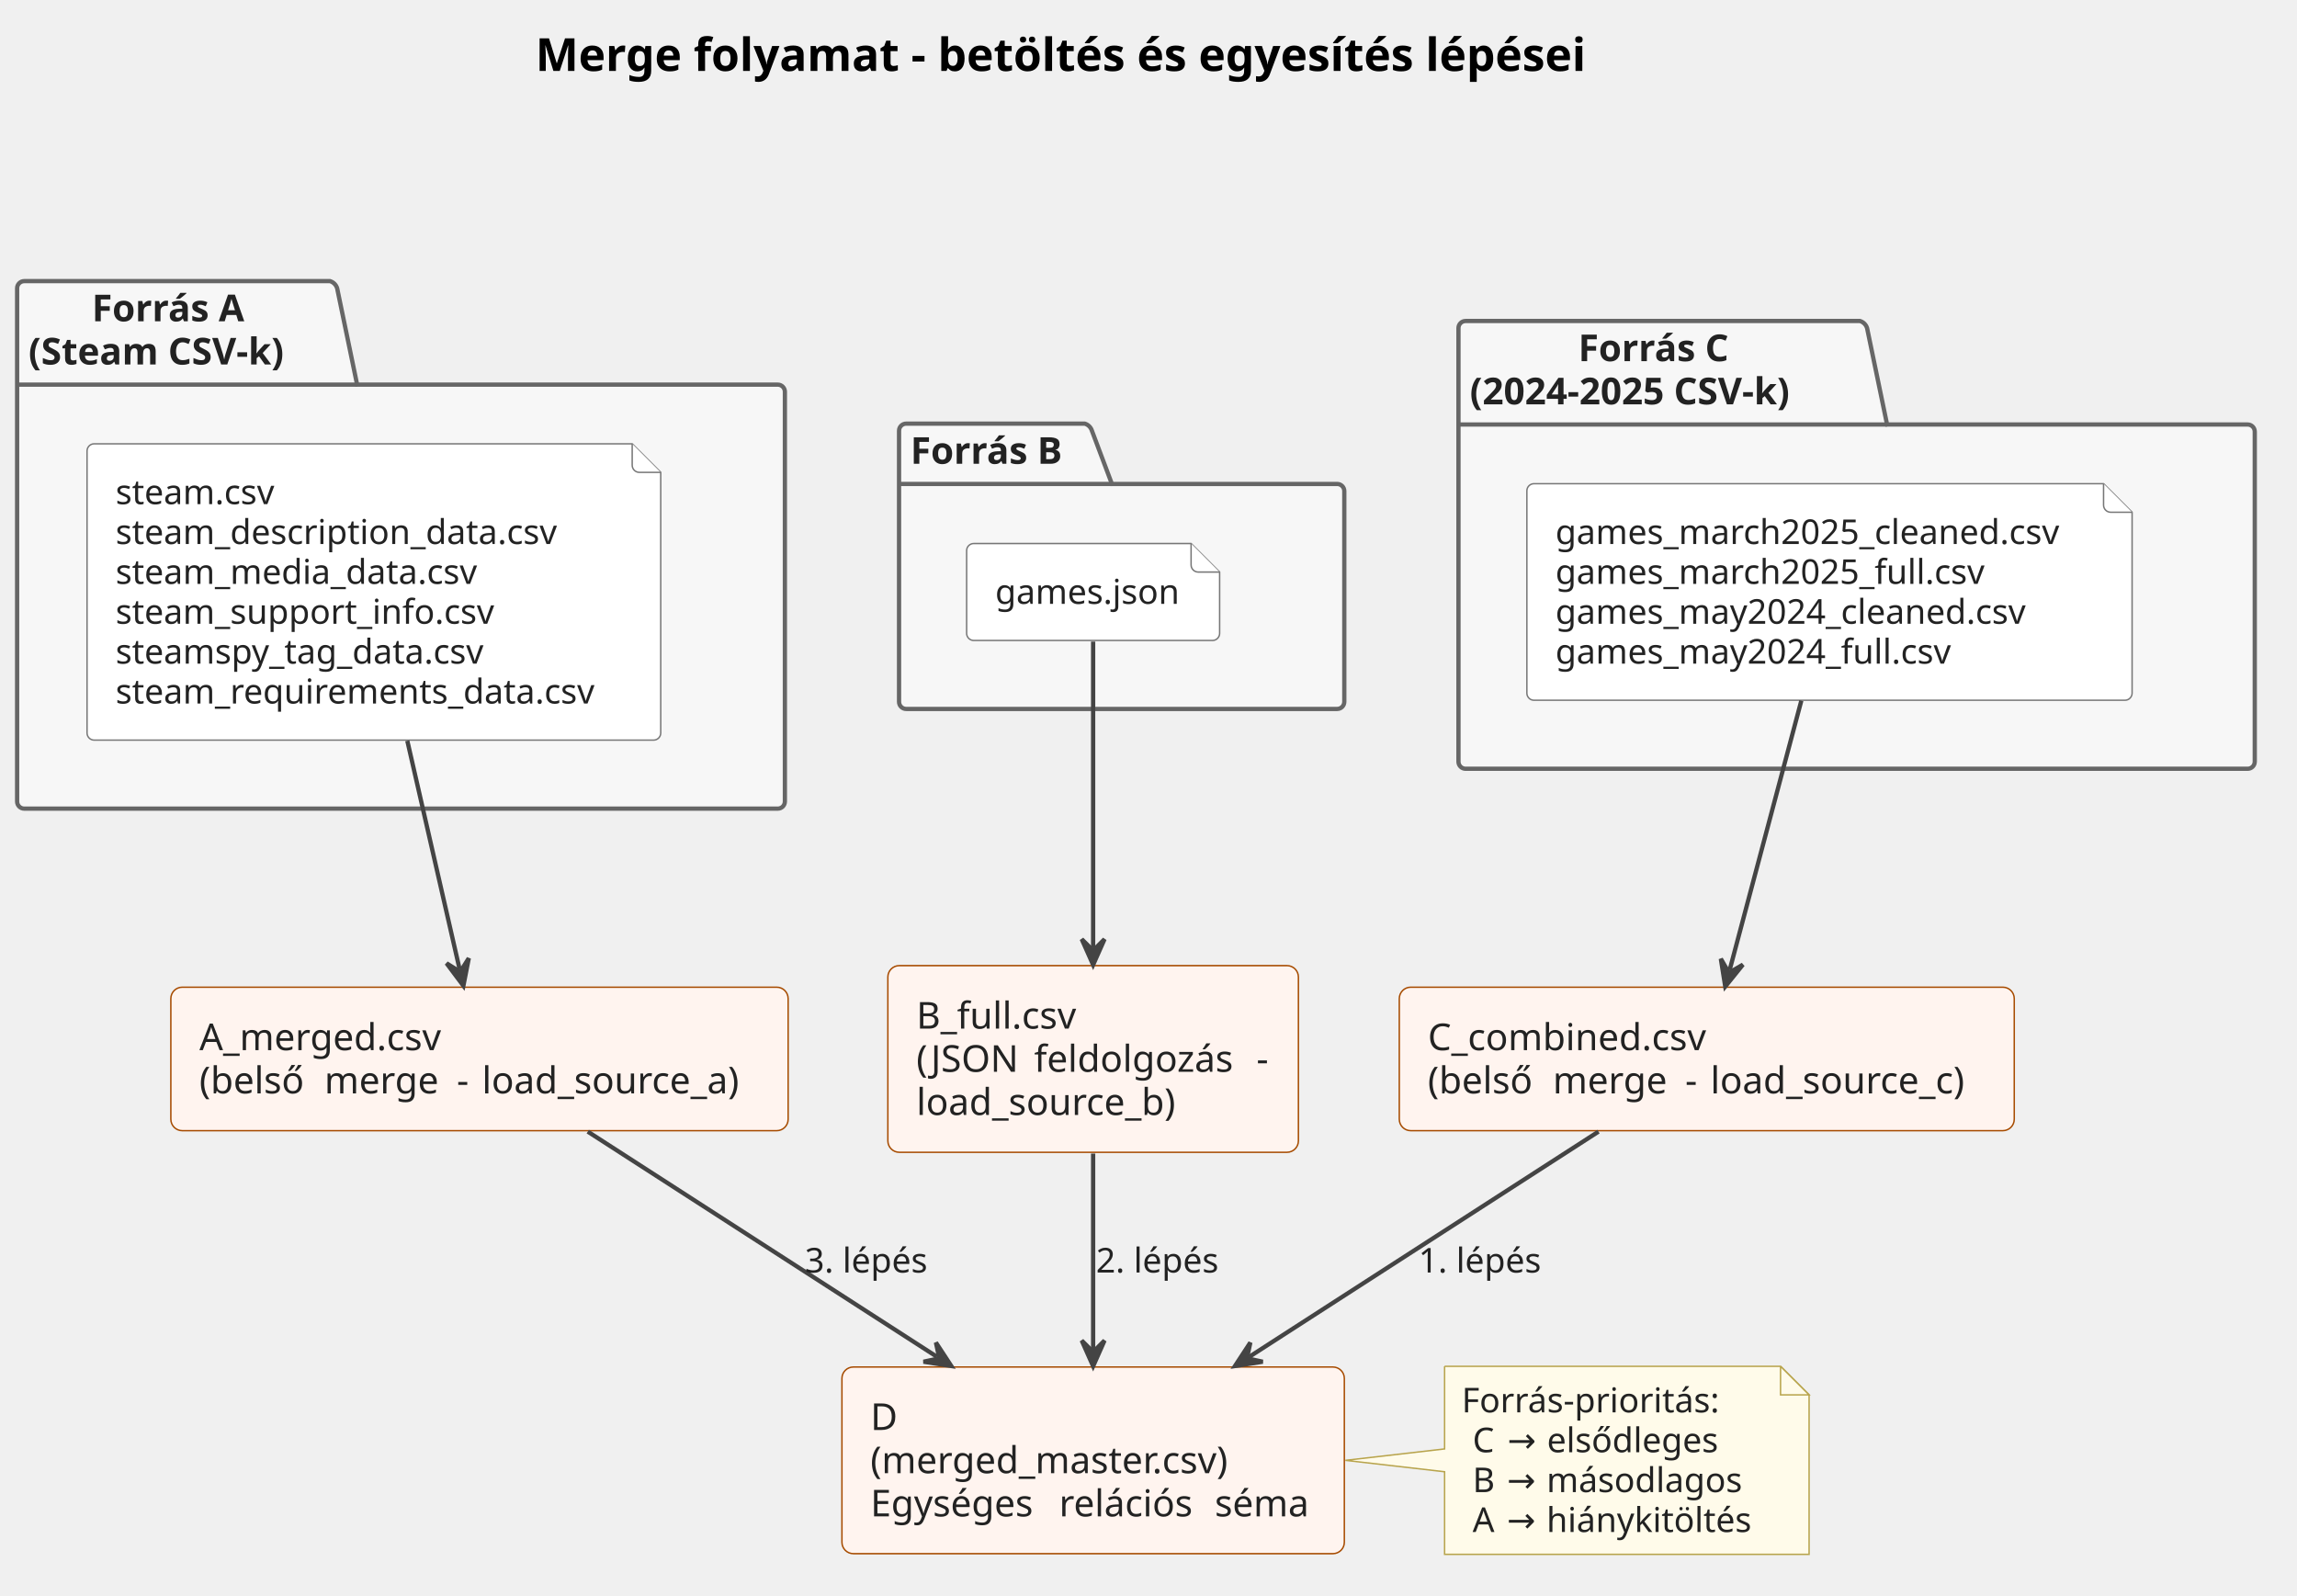
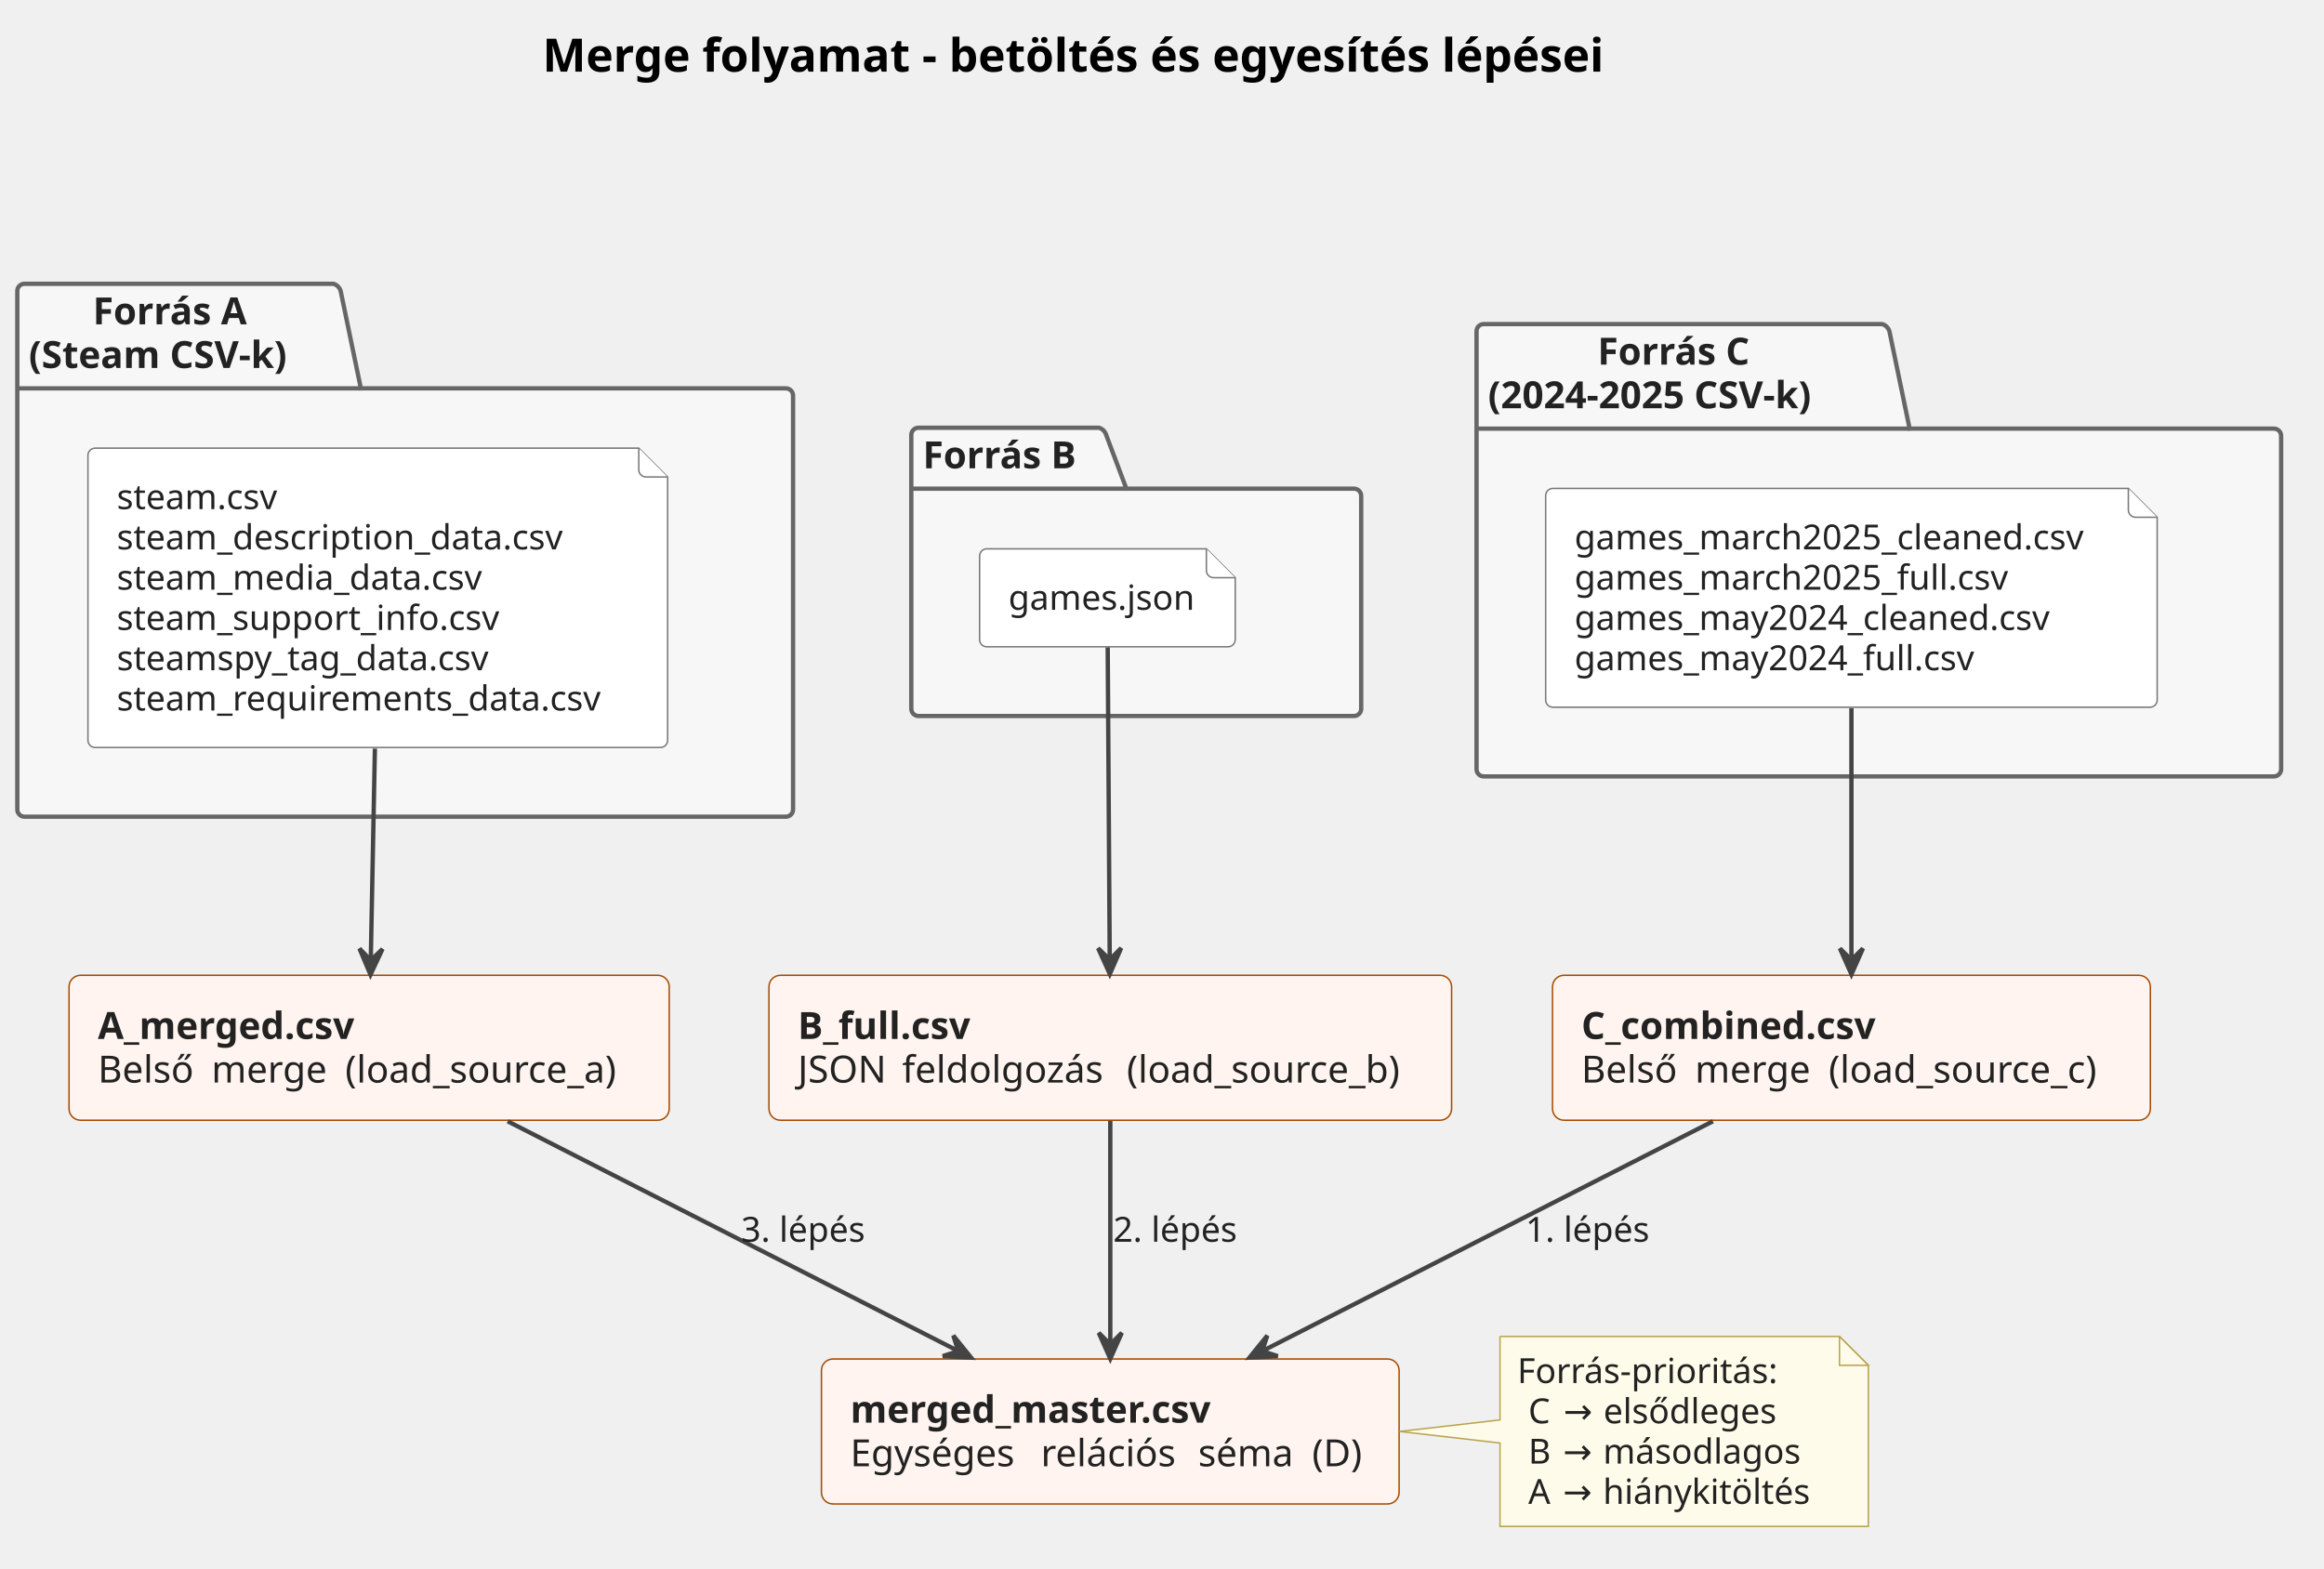
- <svg xmlns="http://www.w3.org/2000/svg" contentStyleType="text/css" data-diagram-type="DESCRIPTION" height="1048.125px" preserveAspectRatio="none" style="width:1509px;height:1048px;background:#FFFFFF;" version="1.1" viewBox="0 0 1509 1048" width="1509.375px" zoomAndPan="magnify">
+ <svg xmlns="http://www.w3.org/2000/svg" contentStyleType="text/css" data-diagram-type="DESCRIPTION" height="1020px" preserveAspectRatio="none" style="width:1511px;height:1020px;background:#FFFFFF;" version="1.1" viewBox="0 0 1511 1020" width="1511.25px" zoomAndPan="magnify">
  <defs />
  <g>
    <g class="title" data-source-line="48">
-       <text fill="#000000" font-family="sans-serif" font-size="30" font-weight="700" lengthAdjust="spacing" textLength="792.671" x="351.79" y="46.597">Merge folyamat - betöltés és egyesítés lépései</text>
+       <text fill="#000000" font-family="sans-serif" font-size="30" font-weight="700" lengthAdjust="spacing" textLength="792.671" x="352.727" y="46.597">Merge folyamat - betöltés és egyesítés lépései</text>
    </g>
    <g class="cluster" data-qualified-name="A" data-source-line="50" id="ent0002">
-       <path d="M15.938,184.678 L216.8,184.678 A7.031,7.031 0 0 1 221.487,189.366 L234.612,252.676 L510.938,252.676 A4.688,4.688 0 0 1 515.625,257.364 L515.625,526.528 A4.688,4.688 0 0 1 510.938,531.216 L15.938,531.216 A4.688,4.688 0 0 1 11.25,526.528 L11.25,189.366 A4.688,4.688 0 0 1 15.938,184.678" fill="#F7F7F7" style="stroke:#666666;stroke-width:2.812;" />
-       <line style="stroke:#666666;stroke-width:2.812;" x1="11.25" x2="234.612" y1="252.676" y2="252.676" />
-       <text fill="#222222" font-family="sans-serif" font-size="24.375" font-weight="700" lengthAdjust="spacing" textLength="115.746" x="60.371" y="211.054">Forrás A</text>
-       <text fill="#222222" font-family="sans-serif" font-size="24.375" font-weight="700" lengthAdjust="spacing" textLength="198.987" x="18.75" y="239.428">(Steam CSV-k)</text>
+       <path d="M15.938,184.528 L216.8,184.528 A7.031,7.031 0 0 1 221.487,189.216 L234.612,252.526 L510.938,252.526 A4.688,4.688 0 0 1 515.625,257.214 L515.625,526.359 A4.688,4.688 0 0 1 510.938,531.047 L15.938,531.047 A4.688,4.688 0 0 1 11.25,526.359 L11.25,189.216 A4.688,4.688 0 0 1 15.938,184.528" fill="#F7F7F7" style="stroke:#666666;stroke-width:2.812;" />
+       <line style="stroke:#666666;stroke-width:2.812;" x1="11.25" x2="234.612" y1="252.526" y2="252.526" />
+       <text fill="#222222" font-family="sans-serif" font-size="24.375" font-weight="700" lengthAdjust="spacing" textLength="115.746" x="60.371" y="210.904">Forrás A</text>
+       <text fill="#222222" font-family="sans-serif" font-size="24.375" font-weight="700" lengthAdjust="spacing" textLength="198.987" x="18.75" y="239.278">(Steam CSV-k)</text>
    </g>
    <g class="cluster" data-qualified-name="B" data-source-line="54" id="ent0004">
-       <path d="M595.312,278.297 L712.647,278.297 A7.031,7.031 0 0 1 717.335,282.984 L730.46,317.921 L878.438,317.921 A4.688,4.688 0 0 1 883.125,322.608 L883.125,461.034 A4.688,4.688 0 0 1 878.438,465.722 L595.312,465.722 A4.688,4.688 0 0 1 590.625,461.034 L590.625,282.984 A4.688,4.688 0 0 1 595.312,278.297" fill="#F7F7F7" style="stroke:#666666;stroke-width:2.812;" />
-       <line style="stroke:#666666;stroke-width:2.812;" x1="590.625" x2="730.46" y1="317.921" y2="317.921" />
-       <text fill="#222222" font-family="sans-serif" font-size="24.375" font-weight="700" lengthAdjust="spacing" textLength="115.46" x="598.125" y="304.672">Forrás B</text>
+       <path d="M597.188,278.128 L714.522,278.128 A7.031,7.031 0 0 1 719.21,282.816 L732.335,317.752 L880.312,317.752 A4.688,4.688 0 0 1 885,322.44 L885,460.884 A4.688,4.688 0 0 1 880.312,465.572 L597.188,465.572 A4.688,4.688 0 0 1 592.5,460.884 L592.5,282.816 A4.688,4.688 0 0 1 597.188,278.128" fill="#F7F7F7" style="stroke:#666666;stroke-width:2.812;" />
+       <line style="stroke:#666666;stroke-width:2.812;" x1="592.5" x2="732.335" y1="317.752" y2="317.752" />
+       <text fill="#222222" font-family="sans-serif" font-size="24.375" font-weight="700" lengthAdjust="spacing" textLength="115.46" x="600" y="304.504">Forrás B</text>
    </g>
    <g class="cluster" data-qualified-name="C" data-source-line="58" id="ent0006">
-       <path d="M962.812,210.872 L1221.887,210.872 A7.031,7.031 0 0 1 1226.574,215.559 L1239.699,278.87 L1476.562,278.87 A4.688,4.688 0 0 1 1481.25,283.557 L1481.25,500.334 A4.688,4.688 0 0 1 1476.562,505.022 L962.812,505.022 A4.688,4.688 0 0 1 958.125,500.334 L958.125,215.559 A4.688,4.688 0 0 1 962.812,210.872" fill="#F7F7F7" style="stroke:#666666;stroke-width:2.812;" />
-       <line style="stroke:#666666;stroke-width:2.812;" x1="958.125" x2="1239.699" y1="278.87" y2="278.87" />
-       <text fill="#222222" font-family="sans-serif" font-size="24.375" font-weight="700" lengthAdjust="spacing" textLength="114.77" x="1036.84" y="237.247">Forrás C</text>
-       <text fill="#222222" font-family="sans-serif" font-size="24.375" font-weight="700" lengthAdjust="spacing" textLength="257.199" x="965.625" y="265.621">(2024-2025 CSV-k)</text>
+       <path d="M964.688,210.722 L1223.762,210.722 A7.031,7.031 0 0 1 1228.449,215.409 L1241.574,278.72 L1478.438,278.72 A4.688,4.688 0 0 1 1483.125,283.407 L1483.125,500.166 A4.688,4.688 0 0 1 1478.438,504.853 L964.688,504.853 A4.688,4.688 0 0 1 960,500.166 L960,215.409 A4.688,4.688 0 0 1 964.688,210.722" fill="#F7F7F7" style="stroke:#666666;stroke-width:2.812;" />
+       <line style="stroke:#666666;stroke-width:2.812;" x1="960" x2="1241.574" y1="278.72" y2="278.72" />
+       <text fill="#222222" font-family="sans-serif" font-size="24.375" font-weight="700" lengthAdjust="spacing" textLength="114.77" x="1038.715" y="237.097">Forrás C</text>
+       <text fill="#222222" font-family="sans-serif" font-size="24.375" font-weight="700" lengthAdjust="spacing" textLength="257.199" x="967.5" y="265.471">(2024-2025 CSV-k)</text>
    </g>
    <g class="entity" data-qualified-name="A.A_files" data-source-line="51" id="ent0003">
-       <path d="M57.188,296.241 L57.188,481.514 A4.688,4.688 0 0 0 61.875,486.202 L429.379,486.202 A4.688,4.688 0 0 0 434.066,481.514 L434.066,310.303 L415.316,291.553 L61.875,291.553 A4.688,4.688 0 0 0 57.188,296.241" fill="#FFFFFF" style="stroke:#777777;stroke-width:0.938;" />
-       <path d="M415.316,291.553 L415.316,305.616 A4.688,4.688 0 0 0 420.004,310.303 L434.066,310.303" fill="#FFFFFF" style="stroke:#777777;stroke-width:0.938;" />
-       <text fill="#222222" font-family="sans-serif" font-size="22.5" lengthAdjust="spacing" textLength="114.653" x="75.938" y="331.188">steam.csv</text>
-       <text fill="#222222" font-family="sans-serif" font-size="22.5" lengthAdjust="spacing" textLength="312.935" x="75.938" y="357.38">steam_description_data.csv</text>
-       <text fill="#222222" font-family="sans-serif" font-size="22.5" lengthAdjust="spacing" textLength="257.915" x="75.938" y="383.571">steam_media_data.csv</text>
-       <text fill="#222222" font-family="sans-serif" font-size="22.5" lengthAdjust="spacing" textLength="265.737" x="75.938" y="409.762">steam_support_info.csv</text>
-       <text fill="#222222" font-family="sans-serif" font-size="22.5" lengthAdjust="spacing" textLength="264.045" x="75.938" y="435.954">steamspy_tag_data.csv</text>
-       <text fill="#222222" font-family="sans-serif" font-size="22.5" lengthAdjust="spacing" textLength="339.379" x="75.938" y="462.145">steam_requirements_data.csv</text>
+       <path d="M57.188,296.091 L57.188,481.364 A4.688,4.688 0 0 0 61.875,486.052 L429.379,486.052 A4.688,4.688 0 0 0 434.066,481.364 L434.066,310.153 L415.316,291.403 L61.875,291.403 A4.688,4.688 0 0 0 57.188,296.091" fill="#FFFFFF" style="stroke:#777777;stroke-width:0.938;" />
+       <path d="M415.316,291.403 L415.316,305.466 A4.688,4.688 0 0 0 420.004,310.153 L434.066,310.153" fill="#FFFFFF" style="stroke:#777777;stroke-width:0.938;" />
+       <text fill="#222222" font-family="sans-serif" font-size="22.5" lengthAdjust="spacing" textLength="114.653" x="75.938" y="331.038">steam.csv</text>
+       <text fill="#222222" font-family="sans-serif" font-size="22.5" lengthAdjust="spacing" textLength="312.935" x="75.938" y="357.229">steam_description_data.csv</text>
+       <text fill="#222222" font-family="sans-serif" font-size="22.5" lengthAdjust="spacing" textLength="257.915" x="75.938" y="383.421">steam_media_data.csv</text>
+       <text fill="#222222" font-family="sans-serif" font-size="22.5" lengthAdjust="spacing" textLength="265.737" x="75.938" y="409.612">steam_support_info.csv</text>
+       <text fill="#222222" font-family="sans-serif" font-size="22.5" lengthAdjust="spacing" textLength="264.045" x="75.938" y="435.804">steamspy_tag_data.csv</text>
+       <text fill="#222222" font-family="sans-serif" font-size="22.5" lengthAdjust="spacing" textLength="339.379" x="75.938" y="461.995">steam_requirements_data.csv</text>
    </g>
    <g class="entity" data-qualified-name="B.B_json" data-source-line="55" id="ent0005">
-       <path d="M635.025,361.734 L635.025,416.051 A4.688,4.688 0 0 0 639.712,420.738 L796.542,420.738 A4.688,4.688 0 0 0 801.23,416.051 L801.23,375.797 L782.48,357.047 L639.712,357.047 A4.688,4.688 0 0 0 635.025,361.734" fill="#FFFFFF" style="stroke:#777777;stroke-width:0.938;" />
-       <path d="M782.48,357.047 L782.48,371.109 A4.688,4.688 0 0 0 787.167,375.797 L801.23,375.797" fill="#FFFFFF" style="stroke:#777777;stroke-width:0.938;" />
-       <text fill="#222222" font-family="sans-serif" font-size="22.5" lengthAdjust="spacing" textLength="128.705" x="653.775" y="396.682">games.json</text>
+       <path d="M636.9,361.566 L636.9,415.882 A4.688,4.688 0 0 0 641.587,420.57 L798.417,420.57 A4.688,4.688 0 0 0 803.105,415.882 L803.105,375.628 L784.355,356.878 L641.587,356.878 A4.688,4.688 0 0 0 636.9,361.566" fill="#FFFFFF" style="stroke:#777777;stroke-width:0.938;" />
+       <path d="M784.355,356.878 L784.355,370.941 A4.688,4.688 0 0 0 789.042,375.628 L803.105,375.628" fill="#FFFFFF" style="stroke:#777777;stroke-width:0.938;" />
+       <text fill="#222222" font-family="sans-serif" font-size="22.5" lengthAdjust="spacing" textLength="128.705" x="655.65" y="396.513">games.json</text>
    </g>
    <g class="entity" data-qualified-name="C.C_files" data-source-line="59" id="ent0007">
-       <path d="M1003.069,322.434 L1003.069,455.325 A4.688,4.688 0 0 0 1007.756,460.012 L1395.98,460.012 A4.688,4.688 0 0 0 1400.668,455.325 L1400.668,336.497 L1381.918,317.747 L1007.756,317.747 A4.688,4.688 0 0 0 1003.069,322.434" fill="#FFFFFF" style="stroke:#777777;stroke-width:0.938;" />
-       <path d="M1381.918,317.747 L1381.918,331.809 A4.688,4.688 0 0 0 1386.605,336.497 L1400.668,336.497" fill="#FFFFFF" style="stroke:#777777;stroke-width:0.938;" />
-       <text fill="#222222" font-family="sans-serif" font-size="22.5" lengthAdjust="spacing" textLength="360.099" x="1021.819" y="357.382">games_march2025_cleaned.csv</text>
-       <text fill="#222222" font-family="sans-serif" font-size="22.5" lengthAdjust="spacing" textLength="306.145" x="1021.819" y="383.573">games_march2025_full.csv</text>
-       <text fill="#222222" font-family="sans-serif" font-size="22.5" lengthAdjust="spacing" textLength="337.533" x="1021.819" y="409.765">games_may2024_cleaned.csv</text>
-       <text fill="#222222" font-family="sans-serif" font-size="22.5" lengthAdjust="spacing" textLength="283.579" x="1021.819" y="435.956">games_may2024_full.csv</text>
+       <path d="M1004.944,322.284 L1004.944,455.175 A4.688,4.688 0 0 0 1009.631,459.863 L1397.855,459.863 A4.688,4.688 0 0 0 1402.543,455.175 L1402.543,336.347 L1383.793,317.597 L1009.631,317.597 A4.688,4.688 0 0 0 1004.944,322.284" fill="#FFFFFF" style="stroke:#777777;stroke-width:0.938;" />
+       <path d="M1383.793,317.597 L1383.793,331.659 A4.688,4.688 0 0 0 1388.48,336.347 L1402.543,336.347" fill="#FFFFFF" style="stroke:#777777;stroke-width:0.938;" />
+       <text fill="#222222" font-family="sans-serif" font-size="22.5" lengthAdjust="spacing" textLength="360.099" x="1023.694" y="357.232">games_march2025_cleaned.csv</text>
+       <text fill="#222222" font-family="sans-serif" font-size="22.5" lengthAdjust="spacing" textLength="306.145" x="1023.694" y="383.423">games_march2025_full.csv</text>
+       <text fill="#222222" font-family="sans-serif" font-size="22.5" lengthAdjust="spacing" textLength="337.533" x="1023.694" y="409.615">games_may2024_cleaned.csv</text>
+       <text fill="#222222" font-family="sans-serif" font-size="22.5" lengthAdjust="spacing" textLength="283.579" x="1023.694" y="435.806">games_may2024_full.csv</text>
    </g>
    <g class="entity" data-qualified-name="A_merged" data-source-line="65" id="ent0010">
-       <rect fill="#FFF4EF" height="94.248" rx="7.5" ry="7.5" style="stroke:#A64B00;stroke-width:0.938;" width="405.529" x="112.237" y="648.516" />
-       <text fill="#222222" font-family="sans-serif" font-size="24.375" lengthAdjust="spacing" textLength="171.839" x="130.988" y="689.891">A_merged.csv</text>
-       <text fill="#222222" font-family="sans-serif" font-size="24.375" lengthAdjust="spacing" textLength="74.363" x="130.988" y="718.265">(belső</text>
-       <text fill="#222222" font-family="sans-serif" font-size="24.375" lengthAdjust="spacing" textLength="7.748" x="205.35" y="718.265"> </text>
-       <text fill="#222222" font-family="sans-serif" font-size="24.375" lengthAdjust="spacing" textLength="79.231" x="213.098" y="718.265">merge</text>
-       <text fill="#222222" font-family="sans-serif" font-size="24.375" lengthAdjust="spacing" textLength="7.748" x="292.329" y="718.265"> </text>
-       <text fill="#222222" font-family="sans-serif" font-size="24.375" lengthAdjust="spacing" textLength="8.796" x="300.077" y="718.265">-</text>
-       <text fill="#222222" font-family="sans-serif" font-size="24.375" lengthAdjust="spacing" textLength="7.748" x="308.873" y="718.265"> </text>
-       <text fill="#222222" font-family="sans-serif" font-size="24.375" lengthAdjust="spacing" textLength="182.396" x="316.621" y="718.265">load_source_a)</text>
+       <rect fill="#FFF4EF" height="94.248" rx="7.5" ry="7.5" style="stroke:#A64B00;stroke-width:0.938;" width="390.235" x="44.888" y="634.172" />
+       <text fill="#222222" font-family="sans-serif" font-size="24.375" font-weight="700" lengthAdjust="spacing" textLength="190.537" x="63.638" y="675.547">A_merged.csv</text>
+       <text fill="#222222" font-family="sans-serif" font-size="24.375" lengthAdjust="spacing" textLength="66.103" x="63.638" y="703.921">Belső</text>
+       <text fill="#222222" font-family="sans-serif" font-size="24.375" lengthAdjust="spacing" textLength="7.748" x="129.74" y="703.921"> </text>
+       <text fill="#222222" font-family="sans-serif" font-size="24.375" lengthAdjust="spacing" textLength="79.231" x="137.488" y="703.921">merge</text>
+       <text fill="#222222" font-family="sans-serif" font-size="24.375" lengthAdjust="spacing" textLength="7.748" x="216.719" y="703.921"> </text>
+       <text fill="#222222" font-family="sans-serif" font-size="24.375" lengthAdjust="spacing" textLength="191.905" x="224.467" y="703.921">(load_source_a)</text>
    </g>
    <g class="entity" data-qualified-name="B_full" data-source-line="66" id="ent0011">
-       <rect fill="#FFF4EF" height="122.622" rx="7.5" ry="7.5" style="stroke:#A64B00;stroke-width:0.938;" width="269.705" x="583.275" y="634.341" />
-       <text fill="#222222" font-family="sans-serif" font-size="24.375" lengthAdjust="spacing" textLength="114.758" x="602.025" y="675.716">B_full.csv</text>
-       <text fill="#222222" font-family="sans-serif" font-size="24.375" lengthAdjust="spacing" textLength="69.59" x="602.025" y="704.09">(JSON</text>
-       <text fill="#222222" font-family="sans-serif" font-size="24.375" lengthAdjust="spacing" textLength="7.748" x="671.615" y="704.09"> </text>
-       <text fill="#222222" font-family="sans-serif" font-size="24.375" lengthAdjust="spacing" textLength="138.323" x="679.363" y="704.09">feldolgozás</text>
-       <text fill="#222222" font-family="sans-serif" font-size="24.375" lengthAdjust="spacing" textLength="7.748" x="817.687" y="704.09"> </text>
-       <text fill="#222222" font-family="sans-serif" font-size="24.375" lengthAdjust="spacing" textLength="8.796" x="825.435" y="704.09">-</text>
-       <text fill="#222222" font-family="sans-serif" font-size="24.375" lengthAdjust="spacing" textLength="182.931" x="602.025" y="732.464">load_source_b)</text>
+       <rect fill="#FFF4EF" height="94.248" rx="7.5" ry="7.5" style="stroke:#A64B00;stroke-width:0.938;" width="443.841" x="499.95" y="634.172" />
+       <text fill="#222222" font-family="sans-serif" font-size="24.375" font-weight="700" lengthAdjust="spacing" textLength="129.54" x="518.7" y="675.547">B_full.csv</text>
+       <text fill="#222222" font-family="sans-serif" font-size="24.375" lengthAdjust="spacing" textLength="60.081" x="518.7" y="703.921">JSON</text>
+       <text fill="#222222" font-family="sans-serif" font-size="24.375" lengthAdjust="spacing" textLength="7.748" x="578.781" y="703.921"> </text>
+       <text fill="#222222" font-family="sans-serif" font-size="24.375" lengthAdjust="spacing" textLength="138.323" x="586.529" y="703.921">feldolgozás</text>
+       <text fill="#222222" font-family="sans-serif" font-size="24.375" lengthAdjust="spacing" textLength="7.748" x="724.852" y="703.921"> </text>
+       <text fill="#222222" font-family="sans-serif" font-size="24.375" lengthAdjust="spacing" textLength="192.441" x="732.6" y="703.921">(load_source_b)</text>
    </g>
    <g class="entity" data-qualified-name="C_combined" data-source-line="67" id="ent0012">
-       <rect fill="#FFF4EF" height="94.248" rx="7.5" ry="7.5" style="stroke:#A64B00;stroke-width:0.938;" width="403.994" x="919.256" y="648.516" />
-       <text fill="#222222" font-family="sans-serif" font-size="24.375" lengthAdjust="spacing" textLength="197.702" x="938.006" y="689.891">C_combined.csv</text>
-       <text fill="#222222" font-family="sans-serif" font-size="24.375" lengthAdjust="spacing" textLength="74.363" x="938.006" y="718.265">(belső</text>
-       <text fill="#222222" font-family="sans-serif" font-size="24.375" lengthAdjust="spacing" textLength="7.748" x="1012.369" y="718.265"> </text>
-       <text fill="#222222" font-family="sans-serif" font-size="24.375" lengthAdjust="spacing" textLength="79.231" x="1020.117" y="718.265">merge</text>
-       <text fill="#222222" font-family="sans-serif" font-size="24.375" lengthAdjust="spacing" textLength="7.748" x="1099.348" y="718.265"> </text>
-       <text fill="#222222" font-family="sans-serif" font-size="24.375" lengthAdjust="spacing" textLength="8.796" x="1107.096" y="718.265">-</text>
-       <text fill="#222222" font-family="sans-serif" font-size="24.375" lengthAdjust="spacing" textLength="7.748" x="1115.891" y="718.265"> </text>
-       <text fill="#222222" font-family="sans-serif" font-size="24.375" lengthAdjust="spacing" textLength="180.861" x="1123.639" y="718.265">load_source_c)</text>
+       <rect fill="#FFF4EF" height="94.248" rx="7.5" ry="7.5" style="stroke:#A64B00;stroke-width:0.938;" width="388.7" x="1009.406" y="634.172" />
+       <text fill="#222222" font-family="sans-serif" font-size="24.375" font-weight="700" lengthAdjust="spacing" textLength="217.911" x="1028.156" y="675.547">C_combined.csv</text>
+       <text fill="#222222" font-family="sans-serif" font-size="24.375" lengthAdjust="spacing" textLength="66.103" x="1028.156" y="703.921">Belső</text>
+       <text fill="#222222" font-family="sans-serif" font-size="24.375" lengthAdjust="spacing" textLength="7.748" x="1094.259" y="703.921"> </text>
+       <text fill="#222222" font-family="sans-serif" font-size="24.375" lengthAdjust="spacing" textLength="79.231" x="1102.007" y="703.921">merge</text>
+       <text fill="#222222" font-family="sans-serif" font-size="24.375" lengthAdjust="spacing" textLength="7.748" x="1181.238" y="703.921"> </text>
+       <text fill="#222222" font-family="sans-serif" font-size="24.375" lengthAdjust="spacing" textLength="190.37" x="1188.986" y="703.921">(load_source_c)</text>
    </g>
    <g class="entity" data-qualified-name="D" data-source-line="76" id="ent0018">
-       <rect fill="#FFF4EF" height="122.622" rx="7.5" ry="7.5" style="stroke:#A64B00;stroke-width:0.938;" width="330.048" x="553.106" y="898.022" />
-       <text fill="#222222" font-family="sans-serif" font-size="24.375" lengthAdjust="spacing" textLength="18.769" x="571.856" y="939.397">D</text>
-       <text fill="#222222" font-family="sans-serif" font-size="24.375" lengthAdjust="spacing" textLength="260.139" x="571.856" y="967.771">(merged_master.csv)</text>
-       <text fill="#222222" font-family="sans-serif" font-size="24.375" lengthAdjust="spacing" textLength="116.162" x="571.856" y="996.145">Egységes</text>
-       <text fill="#222222" font-family="sans-serif" font-size="24.375" lengthAdjust="spacing" textLength="7.748" x="688.018" y="996.145"> </text>
-       <text fill="#222222" font-family="sans-serif" font-size="24.375" lengthAdjust="spacing" textLength="94.513" x="695.766" y="996.145">relációs</text>
-       <text fill="#222222" font-family="sans-serif" font-size="24.375" lengthAdjust="spacing" textLength="7.748" x="790.279" y="996.145"> </text>
-       <text fill="#222222" font-family="sans-serif" font-size="24.375" lengthAdjust="spacing" textLength="66.377" x="798.027" y="996.145">séma</text>
+       <rect fill="#FFF4EF" height="94.248" rx="7.5" ry="7.5" style="stroke:#A64B00;stroke-width:0.938;" width="375.584" x="534.075" y="883.678" />
+       <text fill="#222222" font-family="sans-serif" font-size="24.375" font-weight="700" lengthAdjust="spacing" textLength="268.232" x="552.825" y="925.054">merged_master.csv</text>
+       <text fill="#222222" font-family="sans-serif" font-size="24.375" lengthAdjust="spacing" textLength="116.162" x="552.825" y="953.428">Egységes</text>
+       <text fill="#222222" font-family="sans-serif" font-size="24.375" lengthAdjust="spacing" textLength="7.748" x="668.987" y="953.428"> </text>
+       <text fill="#222222" font-family="sans-serif" font-size="24.375" lengthAdjust="spacing" textLength="94.513" x="676.735" y="953.428">relációs</text>
+       <text fill="#222222" font-family="sans-serif" font-size="24.375" lengthAdjust="spacing" textLength="7.748" x="771.248" y="953.428"> </text>
+       <text fill="#222222" font-family="sans-serif" font-size="24.375" lengthAdjust="spacing" textLength="66.377" x="778.996" y="953.428">séma</text>
+       <text fill="#222222" font-family="sans-serif" font-size="24.375" lengthAdjust="spacing" textLength="7.748" x="845.373" y="953.428"> </text>
+       <text fill="#222222" font-family="sans-serif" font-size="24.375" lengthAdjust="spacing" textLength="37.788" x="853.121" y="953.428">(D)</text>
    </g>
    <g class="entity" data-qualified-name="GMN19" data-source-line="79" id="ent0020">
-       <path d="M949.013,897.572 L949.013,951.834 L883.856,959.334 L949.013,966.834 L949.013,1021.087 A0,0 0 0 0 949.013,1021.087 L1188.47,1021.087 A0,0 0 0 0 1188.47,1021.087 L1188.47,916.322 L1169.72,897.572 L949.013,897.572 A0,0 0 0 0 949.013,897.572" fill="#FFFBEA" style="stroke:#B8A44C;stroke-width:0.938;" />
-       <path d="M1169.72,897.572 L1169.72,916.322 L1188.47,916.322 L1169.72,897.572" fill="#FFFBEA" style="stroke:#B8A44C;stroke-width:0.938;" />
-       <text fill="#222222" font-family="sans-serif" font-size="22.5" lengthAdjust="spacing" textLength="179.802" x="960.263" y="927.832">Forrás-prioritás:</text>
-       <text fill="#222222" font-family="sans-serif" font-size="22.5" lengthAdjust="spacing" textLength="7.152" x="960.263" y="954.023"> </text>
-       <text fill="#222222" font-family="sans-serif" font-size="22.5" lengthAdjust="spacing" textLength="15.71" x="967.415" y="954.023">C</text>
-       <text fill="#222222" font-family="sans-serif" font-size="22.5" lengthAdjust="spacing" textLength="7.152" x="983.125" y="954.023"> </text>
-       <text fill="#222222" font-family="sans-serif" font-size="22.5" lengthAdjust="spacing" textLength="18.852" x="990.277" y="954.023">→</text>
-       <text fill="#222222" font-family="sans-serif" font-size="22.5" lengthAdjust="spacing" textLength="7.152" x="1009.13" y="954.023"> </text>
-       <text fill="#222222" font-family="sans-serif" font-size="22.5" lengthAdjust="spacing" textLength="119.806" x="1016.282" y="954.023">elsődleges</text>
-       <text fill="#222222" font-family="sans-serif" font-size="22.5" lengthAdjust="spacing" textLength="7.152" x="960.263" y="980.215"> </text>
-       <text fill="#222222" font-family="sans-serif" font-size="22.5" lengthAdjust="spacing" textLength="15.436" x="967.415" y="980.215">B</text>
-       <text fill="#222222" font-family="sans-serif" font-size="22.5" lengthAdjust="spacing" textLength="7.152" x="982.85" y="980.215"> </text>
-       <text fill="#222222" font-family="sans-serif" font-size="22.5" lengthAdjust="spacing" textLength="18.852" x="990.003" y="980.215">→</text>
-       <text fill="#222222" font-family="sans-serif" font-size="22.5" lengthAdjust="spacing" textLength="7.152" x="1008.855" y="980.215"> </text>
-       <text fill="#222222" font-family="sans-serif" font-size="22.5" lengthAdjust="spacing" textLength="135.286" x="1016.007" y="980.215">másodlagos</text>
-       <text fill="#222222" font-family="sans-serif" font-size="22.5" lengthAdjust="spacing" textLength="7.152" x="960.263" y="1006.406"> </text>
-       <text fill="#222222" font-family="sans-serif" font-size="22.5" lengthAdjust="spacing" textLength="15.392" x="967.415" y="1006.406">A</text>
-       <text fill="#222222" font-family="sans-serif" font-size="22.5" lengthAdjust="spacing" textLength="7.152" x="982.806" y="1006.406"> </text>
-       <text fill="#222222" font-family="sans-serif" font-size="22.5" lengthAdjust="spacing" textLength="18.852" x="989.958" y="1006.406">→</text>
-       <text fill="#222222" font-family="sans-serif" font-size="22.5" lengthAdjust="spacing" textLength="7.152" x="1008.811" y="1006.406"> </text>
-       <text fill="#222222" font-family="sans-serif" font-size="22.5" lengthAdjust="spacing" textLength="144.382" x="1015.963" y="1006.406">hiánykitöltés</text>
+       <path d="M975.263,869.034 L975.263,923.297 L909.9,930.797 L975.263,938.297 L975.263,992.55 A0,0 0 0 0 975.263,992.55 L1214.72,992.55 A0,0 0 0 0 1214.72,992.55 L1214.72,887.784 L1195.97,869.034 L975.263,869.034 A0,0 0 0 0 975.263,869.034" fill="#FFFBEA" style="stroke:#B8A44C;stroke-width:0.938;" />
+       <path d="M1195.97,869.034 L1195.97,887.784 L1214.72,887.784 L1195.97,869.034" fill="#FFFBEA" style="stroke:#B8A44C;stroke-width:0.938;" />
+       <text fill="#222222" font-family="sans-serif" font-size="22.5" lengthAdjust="spacing" textLength="179.802" x="986.513" y="899.294">Forrás-prioritás:</text>
+       <text fill="#222222" font-family="sans-serif" font-size="22.5" lengthAdjust="spacing" textLength="7.152" x="986.513" y="925.486"> </text>
+       <text fill="#222222" font-family="sans-serif" font-size="22.5" lengthAdjust="spacing" textLength="15.71" x="993.665" y="925.486">C</text>
+       <text fill="#222222" font-family="sans-serif" font-size="22.5" lengthAdjust="spacing" textLength="7.152" x="1009.375" y="925.486"> </text>
+       <text fill="#222222" font-family="sans-serif" font-size="22.5" lengthAdjust="spacing" textLength="18.852" x="1016.527" y="925.486">→</text>
+       <text fill="#222222" font-family="sans-serif" font-size="22.5" lengthAdjust="spacing" textLength="7.152" x="1035.38" y="925.486"> </text>
+       <text fill="#222222" font-family="sans-serif" font-size="22.5" lengthAdjust="spacing" textLength="119.806" x="1042.532" y="925.486">elsődleges</text>
+       <text fill="#222222" font-family="sans-serif" font-size="22.5" lengthAdjust="spacing" textLength="7.152" x="986.513" y="951.677"> </text>
+       <text fill="#222222" font-family="sans-serif" font-size="22.5" lengthAdjust="spacing" textLength="15.436" x="993.665" y="951.677">B</text>
+       <text fill="#222222" font-family="sans-serif" font-size="22.5" lengthAdjust="spacing" textLength="7.152" x="1009.1" y="951.677"> </text>
+       <text fill="#222222" font-family="sans-serif" font-size="22.5" lengthAdjust="spacing" textLength="18.852" x="1016.253" y="951.677">→</text>
+       <text fill="#222222" font-family="sans-serif" font-size="22.5" lengthAdjust="spacing" textLength="7.152" x="1035.105" y="951.677"> </text>
+       <text fill="#222222" font-family="sans-serif" font-size="22.5" lengthAdjust="spacing" textLength="135.286" x="1042.257" y="951.677">másodlagos</text>
+       <text fill="#222222" font-family="sans-serif" font-size="22.5" lengthAdjust="spacing" textLength="7.152" x="986.513" y="977.869"> </text>
+       <text fill="#222222" font-family="sans-serif" font-size="22.5" lengthAdjust="spacing" textLength="15.392" x="993.665" y="977.869">A</text>
+       <text fill="#222222" font-family="sans-serif" font-size="22.5" lengthAdjust="spacing" textLength="7.152" x="1009.056" y="977.869"> </text>
+       <text fill="#222222" font-family="sans-serif" font-size="22.5" lengthAdjust="spacing" textLength="18.852" x="1016.208" y="977.869">→</text>
+       <text fill="#222222" font-family="sans-serif" font-size="22.5" lengthAdjust="spacing" textLength="7.152" x="1035.061" y="977.869"> </text>
+       <text fill="#222222" font-family="sans-serif" font-size="22.5" lengthAdjust="spacing" textLength="144.382" x="1042.213" y="977.869">hiánykitöltés</text>
    </g>
    <g class="link" data-entity-1="ent0003" data-entity-2="ent0010" data-link-type="dependency" data-source-line="69" id="lnk13">
-       <path d="M267.581,486.628 C279.881,540.384 292.165,594.012 301.915,636.612" fill="none" id="A_files-to-A_merged" style="stroke:#444444;stroke-width:2.812;" />
-       <polygon fill="#444444" points="304.425,647.578,307.971,629.455,302.333,638.439,293.349,632.802,304.425,647.578" style="stroke:#444444;stroke-width:2.812;" />
+       <path d="M243.75,486.778 C242.794,536.334 241.87,583.193 241.101,622.549" fill="none" id="A_files-to-A_merged" style="stroke:#444444;stroke-width:2.812;" />
+       <polygon fill="#444444" points="240.881,633.797,248.709,617.072,241.064,624.424,233.712,616.779,240.881,633.797" style="stroke:#444444;stroke-width:2.812;" />
    </g>
    <g class="link" data-entity-1="ent0005" data-entity-2="ent0011" data-link-type="dependency" data-source-line="70" id="lnk14">
-       <path d="M718.125,421.491 C718.125,471.141 718.125,558.647 718.125,622.584" fill="none" id="B_json-to-B_full" style="stroke:#444444;stroke-width:2.812;" />
-       <polygon fill="#444444" points="718.125,633.834,725.625,616.959,718.125,624.459,710.625,616.959,718.125,633.834" style="stroke:#444444;stroke-width:2.812;" />
+       <path d="M720.206,420.966 C720.525,471.647 721.107,562.566 721.501,622.135" fill="none" id="B_json-to-B_full" style="stroke:#444444;stroke-width:2.812;" />
+       <polygon fill="#444444" points="721.575,633.384,728.963,616.46,721.513,624.01,713.964,616.559,721.575,633.384" style="stroke:#444444;stroke-width:2.812;" />
    </g>
    <g class="link" data-entity-1="ent0007" data-entity-2="ent0012" data-link-type="dependency" data-source-line="71" id="lnk15">
-       <path d="M1183.369,460.284 C1168.031,517.941 1149.549,587.394 1136.293,637.213" fill="none" id="C_files-to-C_combined" style="stroke:#444444;stroke-width:2.812;" />
-       <polygon fill="#444444" points="1133.4,648.084,1144.987,633.705,1135.811,639.025,1130.492,629.848,1133.4,648.084" style="stroke:#444444;stroke-width:2.812;" />
+       <path d="M1203.75,460.509 C1203.75,514.266 1203.75,575.747 1203.75,622.322" fill="none" id="C_files-to-C_combined" style="stroke:#444444;stroke-width:2.812;" />
+       <polygon fill="#444444" points="1203.75,633.572,1211.25,616.697,1203.75,624.197,1196.25,616.697,1203.75,633.572" style="stroke:#444444;stroke-width:2.812;" />
    </g>
    <g class="link" data-entity-1="ent0012" data-entity-2="ent0018" data-link-type="dependency" data-source-line="85" id="lnk22">
-       <path d="M1050.112,743.391 C983.663,786.253 893.518,844.376 820.749,891.289" fill="none" id="C_combined-to-D" style="stroke:#444444;stroke-width:2.812;" />
-       <polygon fill="#444444" points="811.294,897.384,829.541,894.544,819.173,892.305,821.413,881.937,811.294,897.384" style="stroke:#444444;stroke-width:2.812;" />
-       <text fill="#222222" font-family="sans-serif" font-size="22.5" lengthAdjust="spacing" textLength="88.561" x="931.875" y="835.957">1. lépés</text>
+       <path d="M1113.675,729.103 C1027.594,773.016 908.54,833.716 822.346,877.685" fill="none" id="C_combined-to-D" style="stroke:#444444;stroke-width:2.812;" />
+       <polygon fill="#444444" points="812.325,882.797,830.765,881.81,820.676,878.537,823.949,868.448,812.325,882.797" style="stroke:#444444;stroke-width:2.812;" />
+       <text fill="#222222" font-family="sans-serif" font-size="22.5" lengthAdjust="spacing" textLength="88.561" x="991.875" y="807.419">1. lépés</text>
    </g>
    <g class="link" data-entity-1="ent0011" data-entity-2="ent0018" data-link-type="dependency" data-source-line="86" id="lnk23">
-       <path d="M718.125,757.809 C718.125,799.809 718.125,844.322 718.125,886.247" fill="none" id="B_full-to-D" style="stroke:#444444;stroke-width:2.812;" />
-       <polygon fill="#444444" points="718.125,897.497,725.625,880.622,718.125,888.122,710.625,880.622,718.125,897.497" style="stroke:#444444;stroke-width:2.812;" />
-       <text fill="#222222" font-family="sans-serif" font-size="22.5" lengthAdjust="spacing" textLength="88.561" x="720" y="835.957">2. lépés</text>
+       <path d="M721.875,728.822 C721.875,772.959 721.875,828.216 721.875,872.278" fill="none" id="B_full-to-D" style="stroke:#444444;stroke-width:2.812;" />
+       <polygon fill="#444444" points="721.875,883.528,729.375,866.653,721.875,874.153,714.375,866.653,721.875,883.528" style="stroke:#444444;stroke-width:2.812;" />
+       <text fill="#222222" font-family="sans-serif" font-size="22.5" lengthAdjust="spacing" textLength="88.561" x="723.75" y="807.419">2. lépés</text>
    </g>
    <g class="link" data-entity-1="ent0010" data-entity-2="ent0018" data-link-type="dependency" data-source-line="87" id="lnk24">
-       <path d="M386.137,743.391 C452.587,786.253 542.732,844.376 615.501,891.289" fill="none" id="A_merged-to-D" style="stroke:#444444;stroke-width:2.812;" />
-       <polygon fill="#444444" points="624.956,897.384,614.837,881.937,617.077,892.305,606.709,894.544,624.956,897.384" style="stroke:#444444;stroke-width:2.812;" />
-       <text fill="#222222" font-family="sans-serif" font-size="22.5" lengthAdjust="spacing" textLength="88.561" x="528.75" y="835.957">3. lépés</text>
+       <path d="M330.075,729.103 C416.156,773.016 535.21,833.716 621.404,877.685" fill="none" id="A_merged-to-D" style="stroke:#444444;stroke-width:2.812;" />
+       <polygon fill="#444444" points="631.425,882.797,619.801,868.448,623.074,878.537,612.985,881.81,631.425,882.797" style="stroke:#444444;stroke-width:2.812;" />
+       <text fill="#222222" font-family="sans-serif" font-size="22.5" lengthAdjust="spacing" textLength="88.561" x="481.875" y="807.419">3. lépés</text>
    </g>
  </g>
</svg>
